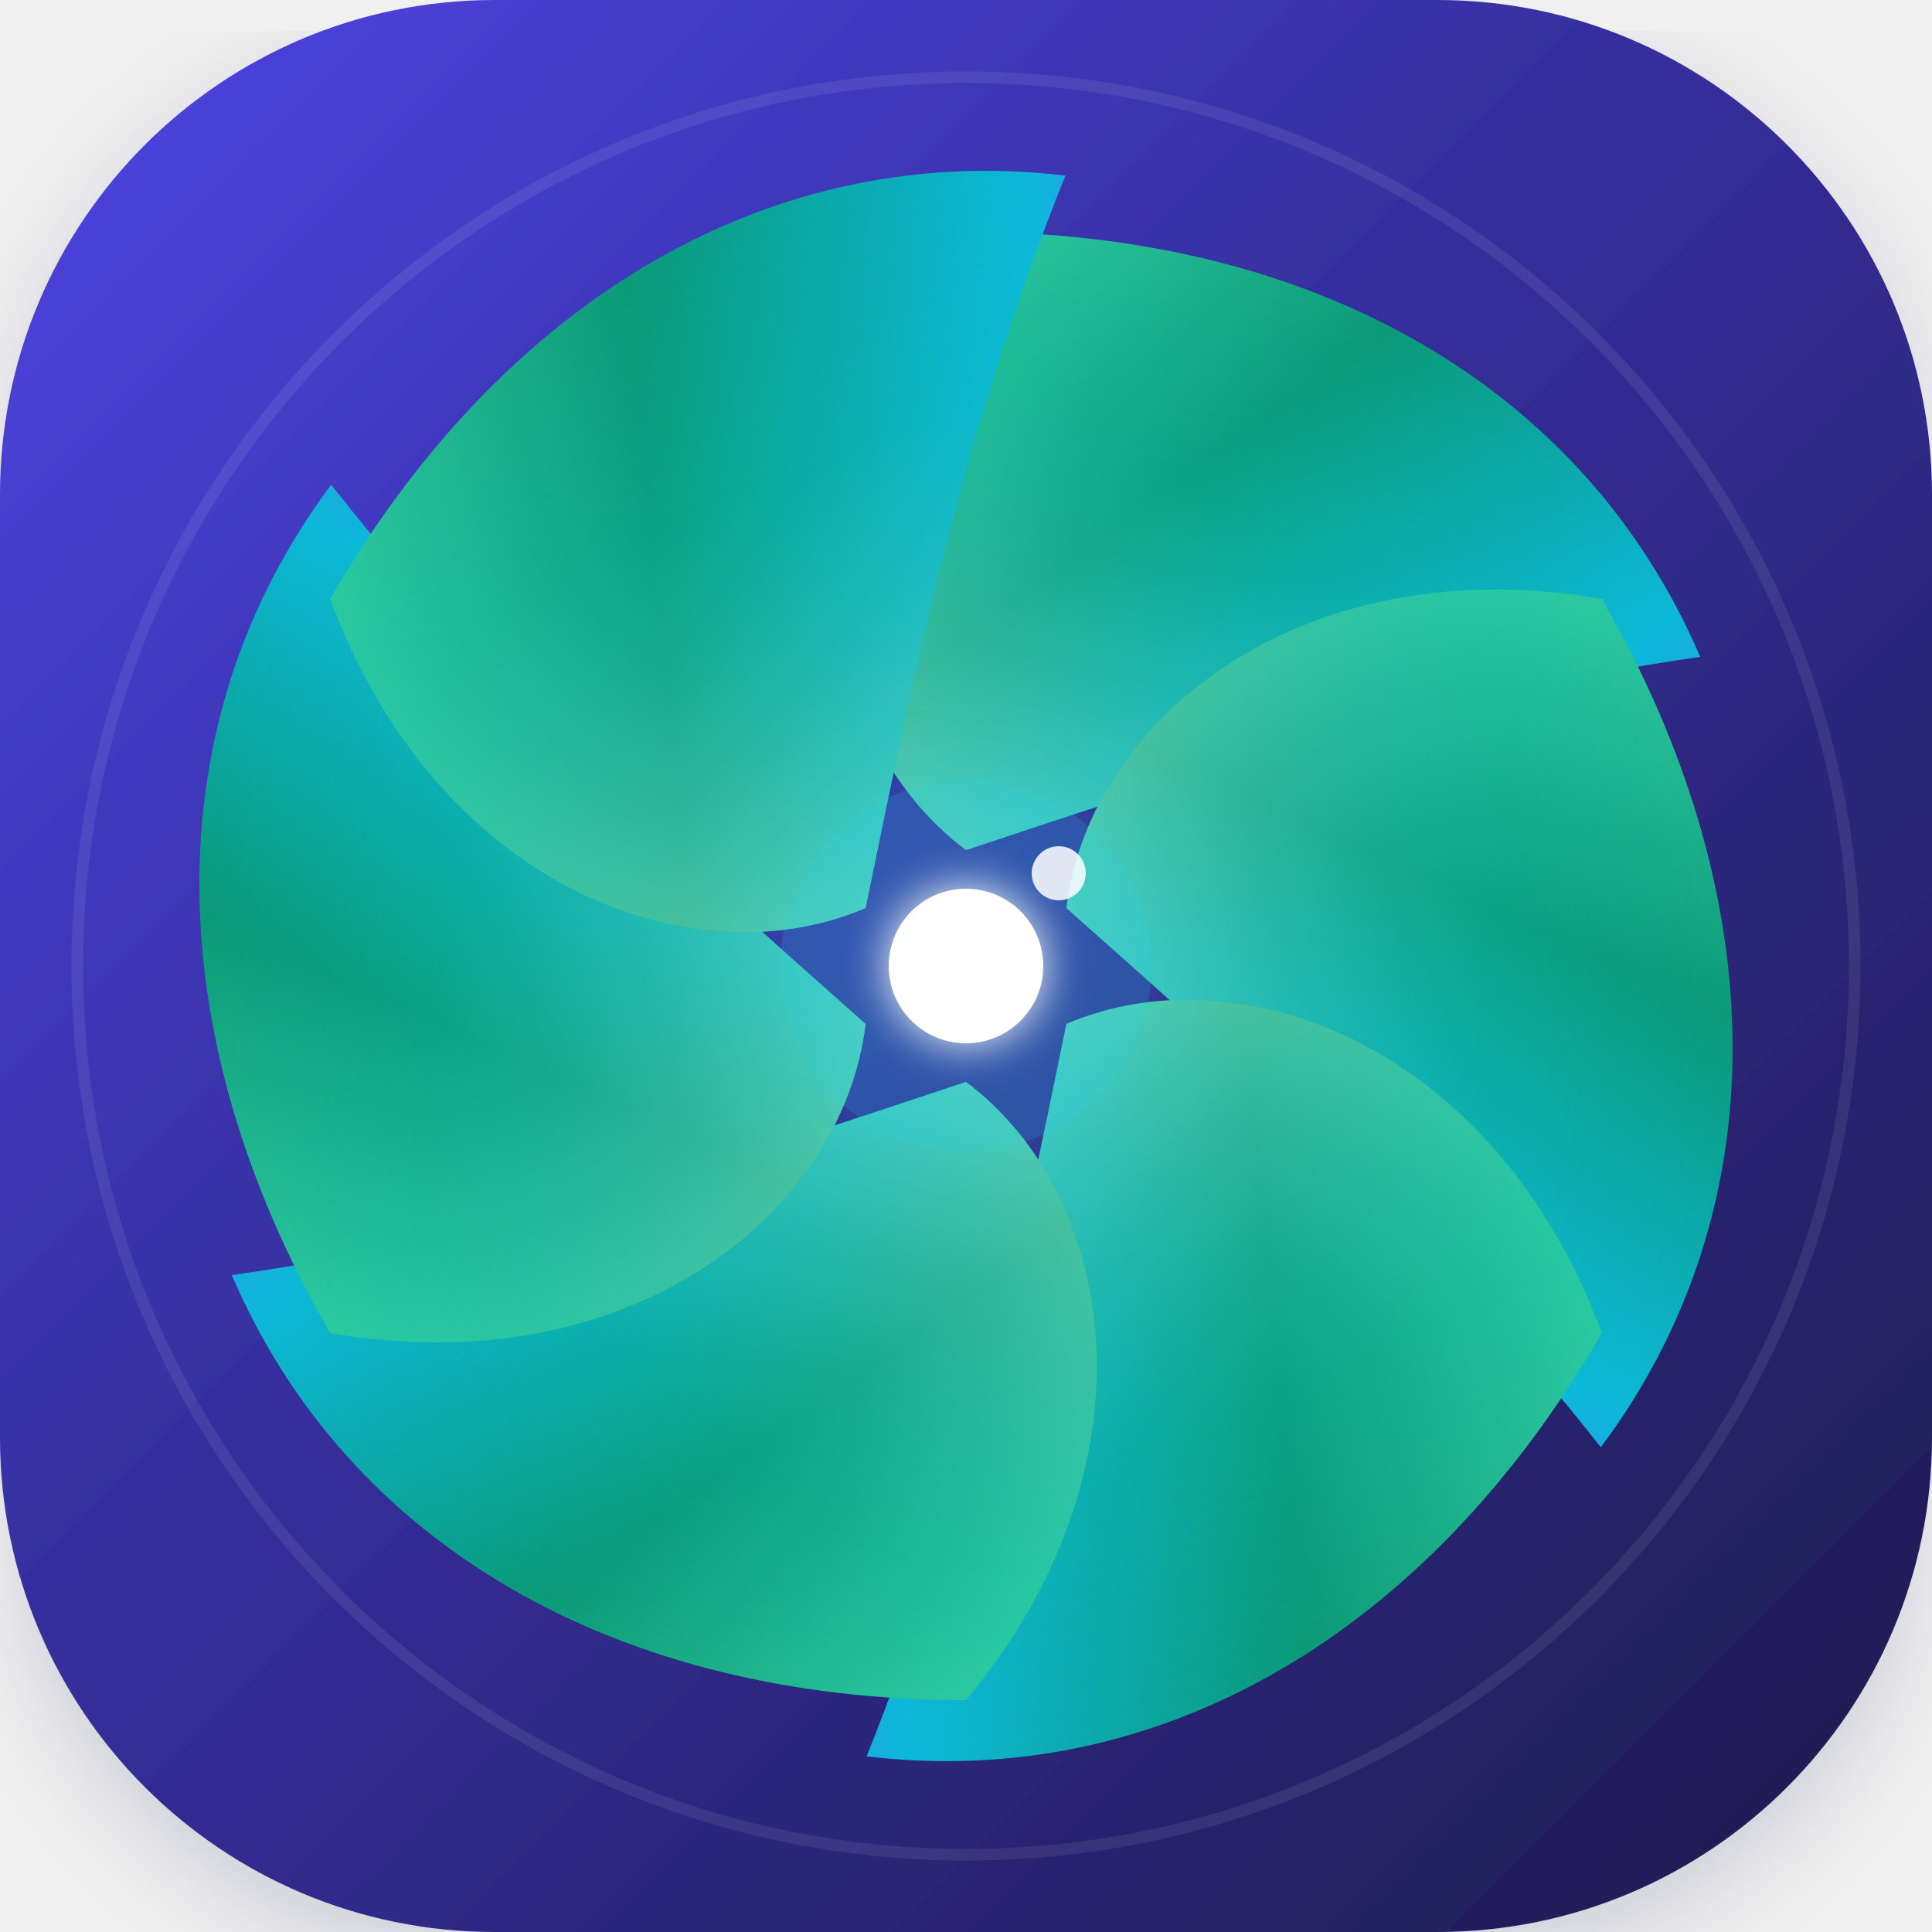
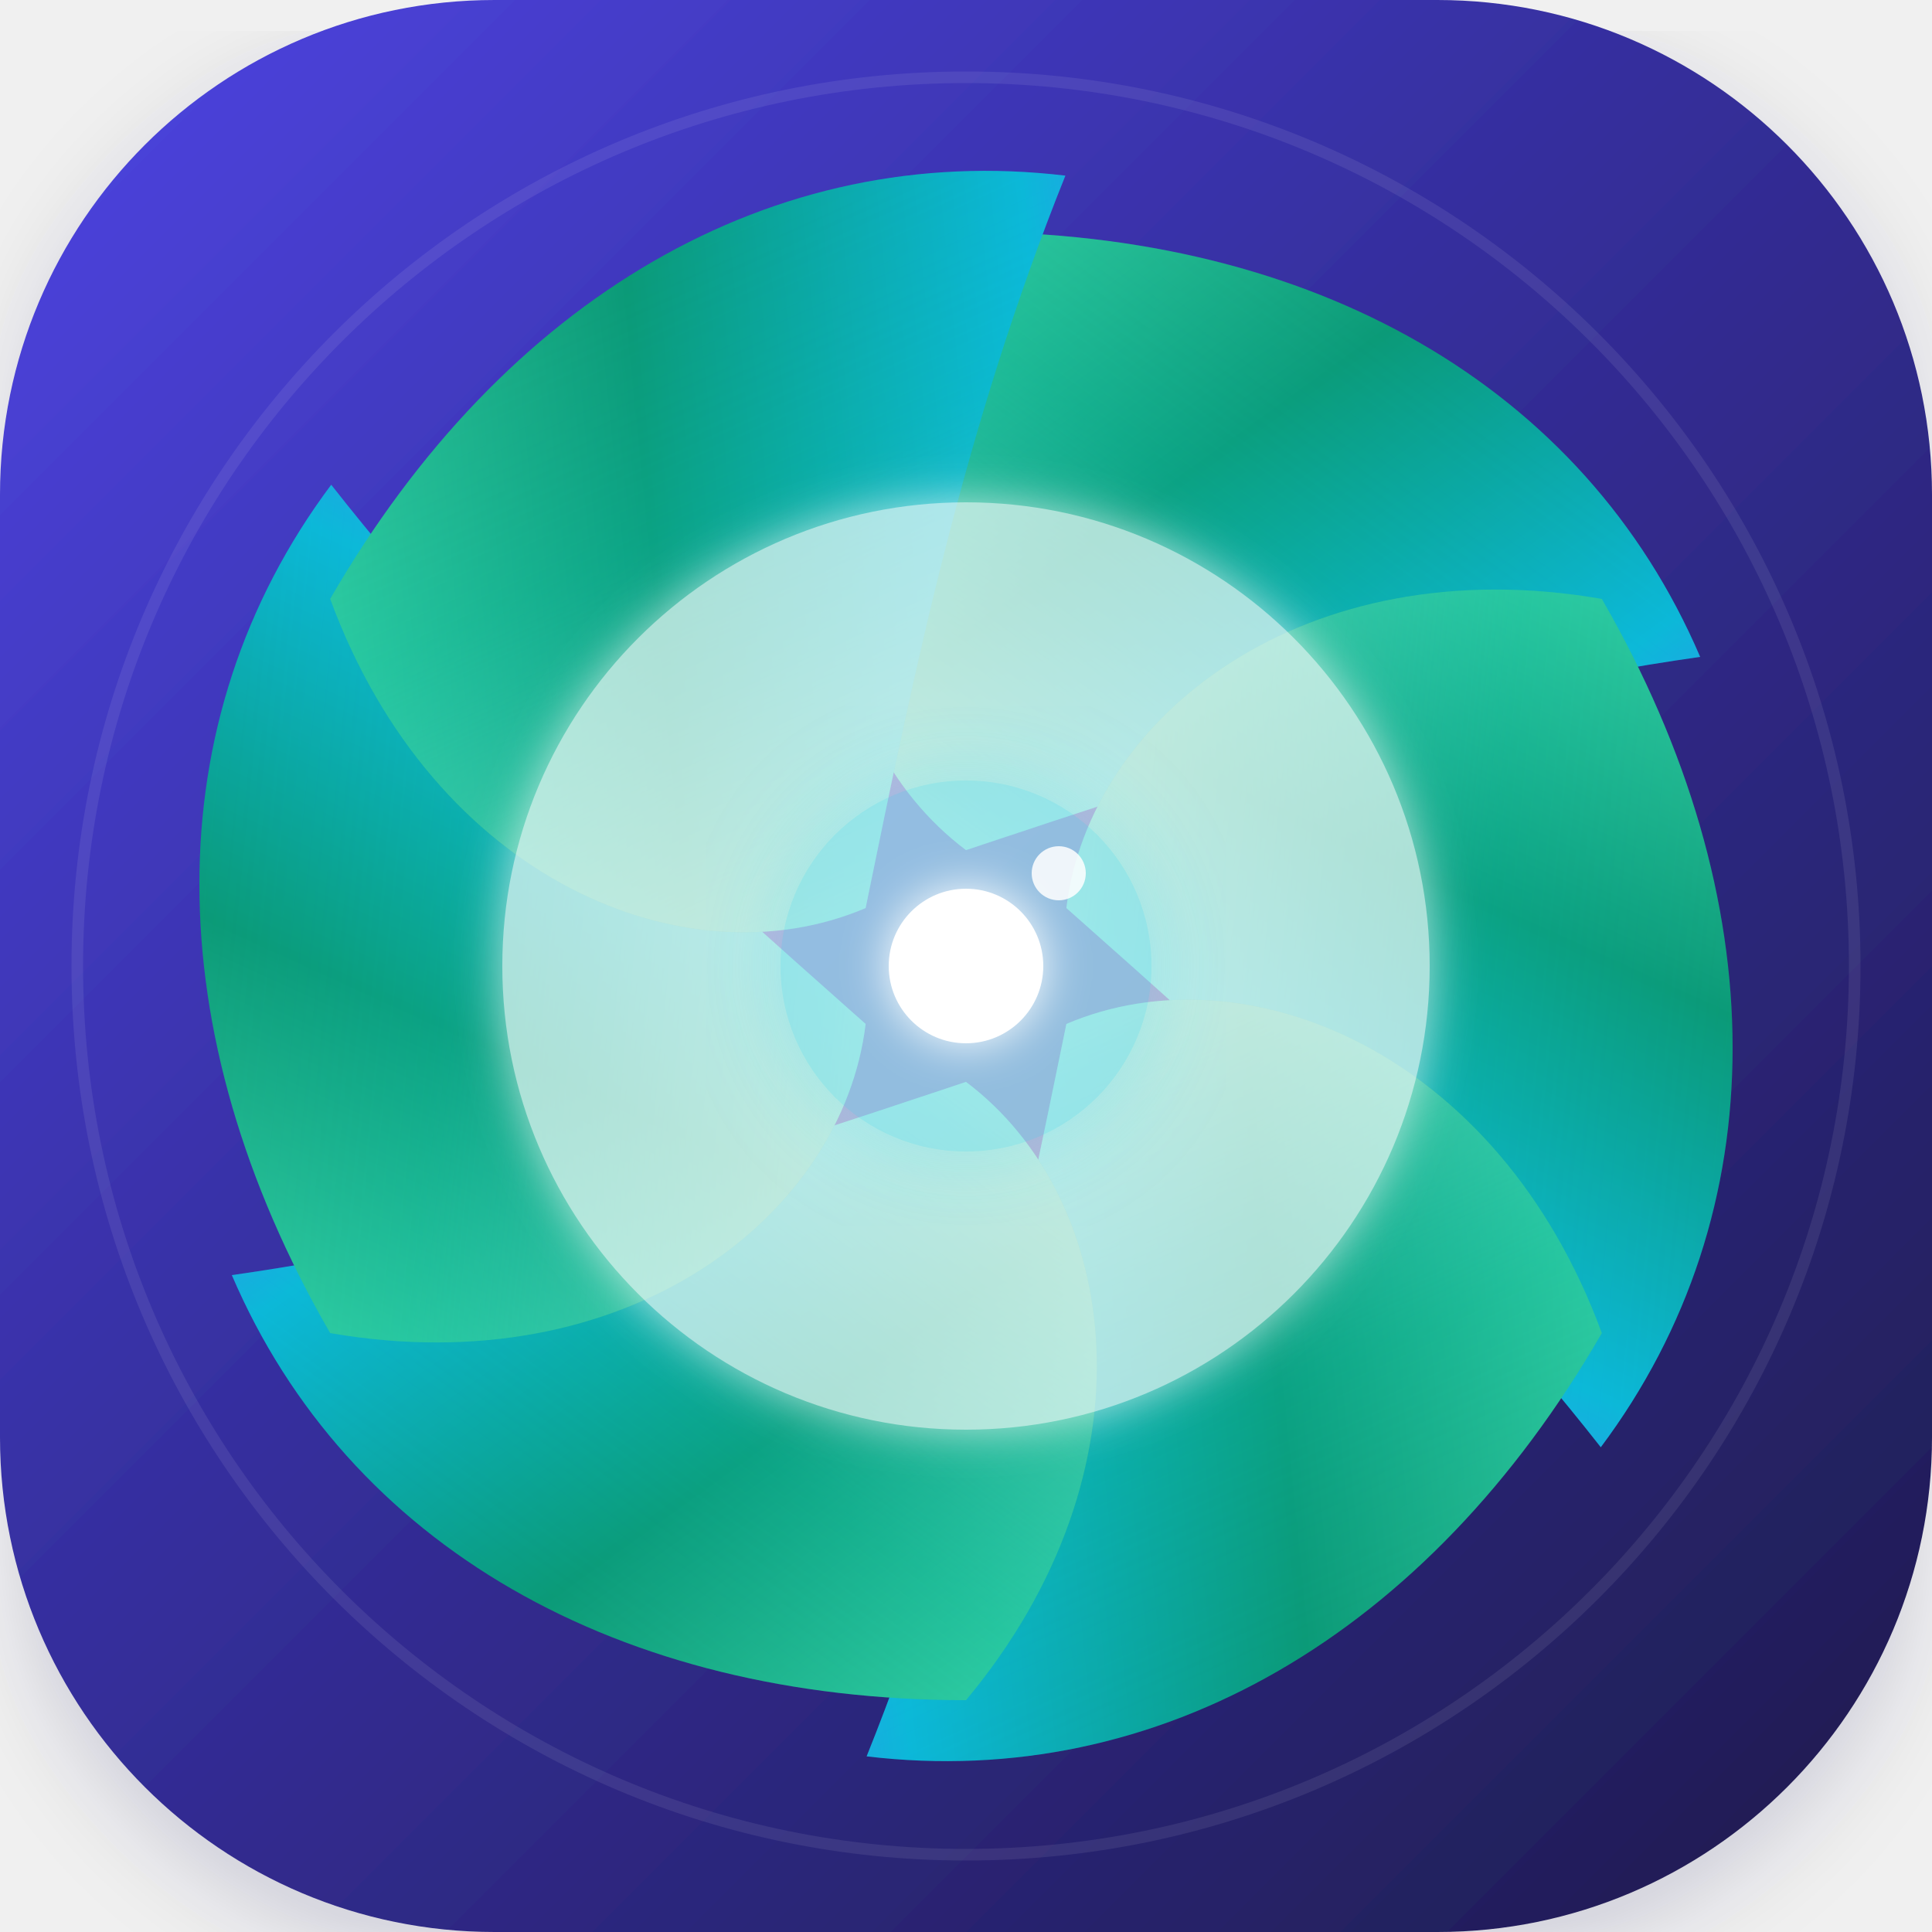
<svg xmlns="http://www.w3.org/2000/svg" viewBox="275 105 250 250" preserveAspectRatio="xMidYMid meet">
  <defs>
    <linearGradient id="presGrad" x1="0%" y1="0%" x2="100%" y2="100%">
      <stop offset="0%" stop-color="#F8FAFC" />
      <stop offset="100%" stop-color="#E2E8F0" />
    </linearGradient>
    <linearGradient id="iconBgGrad" x1="0%" y1="0%" x2="100%" y2="100%">
      <stop offset="0%" stop-color="#4F46E5" />
      <stop offset="40%" stop-color="#3730A3" />
      <stop offset="100%" stop-color="#1E1B4B" />
    </linearGradient>
    <linearGradient id="bladeGrad" x1="0%" y1="0%" x2="100%" y2="100%">
      <stop offset="0%" stop-color="#34D399" />
      <stop offset="40%" stop-color="#059669" />
      <stop offset="80%" stop-color="#06B6D4" />
      <stop offset="100%" stop-color="#3B82F6" />
    </linearGradient>
    <linearGradient id="bladeHighlight" x1="0%" y1="100%" x2="100%" y2="0%">
      <stop offset="0%" stop-color="#A7F3D0" stop-opacity="0.6" />
      <stop offset="50%" stop-color="#22D3EE" stop-opacity="0.2" />
      <stop offset="100%" stop-color="#60A5FA" stop-opacity="0" />
    </linearGradient>
    <filter id="glow" x="-20%" y="-20%" width="140%" height="140%">
      <feGaussianBlur stdDeviation="6" result="blur" />
      <feMerge>
        <feMergeNode in="blur" />
        <feMergeNode in="SourceGraphic" />
      </feMerge>
    </filter>
    <filter id="coreGlow" x="-50%" y="-50%" width="200%" height="200%">
      <feGaussianBlur stdDeviation="3" result="blur" />
      <feMerge>
        <feMergeNode in="blur" />
        <feMergeNode in="SourceGraphic" />
      </feMerge>
    </filter>
    <filter id="appShadow" x="-10%" y="-10%" width="130%" height="130%">
      <feDropShadow dx="0" dy="16" stdDeviation="20" flood-color="#1E1B4B" flood-opacity="0.25" />
      <feDropShadow dx="0" dy="4" stdDeviation="6" flood-color="#1E1B4B" flood-opacity="0.15" />
    </filter>
    <filter id="elementShadow" x="-30%" y="-30%" width="160%" height="160%">
      <feDropShadow dx="0" dy="8" stdDeviation="8" flood-color="#0F172A" flood-opacity="0.06" />
    </filter>
    <path id="swirlBlade" d="M 0,-95 C 45,-95 80,-75 95,-40 C 60,-35 30,-25 0,-15 C -20,-30 -25,-65 0,-95 Z" />
  </defs>
  <g filter="url(#appShadow)">
    <rect x="275" y="105" width="250" height="250" rx="64" fill="url(#iconBgGrad)" />
  </g>
  <circle cx="400" cy="230" r="115" fill="none" stroke="#FFFFFF" stroke-opacity="0.08" stroke-width="1.5" />
  <g transform="translate(400, 230)">
    <use href="#swirlBlade" fill="url(#bladeGrad)" />
    <use href="#swirlBlade" fill="url(#bladeHighlight)" />
    <use href="#swirlBlade" transform="rotate(60)" fill="url(#bladeGrad)" />
    <use href="#swirlBlade" transform="rotate(60)" fill="url(#bladeHighlight)" />
    <use href="#swirlBlade" transform="rotate(120)" fill="url(#bladeGrad)" />
    <use href="#swirlBlade" transform="rotate(120)" fill="url(#bladeHighlight)" />
    <use href="#swirlBlade" transform="rotate(180)" fill="url(#bladeGrad)" />
    <use href="#swirlBlade" transform="rotate(180)" fill="url(#bladeHighlight)" />
    <use href="#swirlBlade" transform="rotate(240)" fill="url(#bladeGrad)" />
    <use href="#swirlBlade" transform="rotate(240)" fill="url(#bladeHighlight)" />
    <use href="#swirlBlade" transform="rotate(300)" fill="url(#bladeGrad)" />
    <use href="#swirlBlade" transform="rotate(300)" fill="url(#bladeHighlight)" />
+     <circle cx="0" cy="0" r="60" fill="#FFFFFF" opacity="0.65" filter="url(#coreGlow)" />
    <circle cx="0" cy="0" r="24" fill="#22D3EE" opacity="0.25" filter="url(#glow)" />
    <circle cx="12" cy="-12" r="3.5" fill="#FFFFFF" opacity="0.85" />
    <circle cx="0" cy="0" r="10" fill="#FFFFFF" filter="url(#coreGlow)" />
  </g>
</svg>
